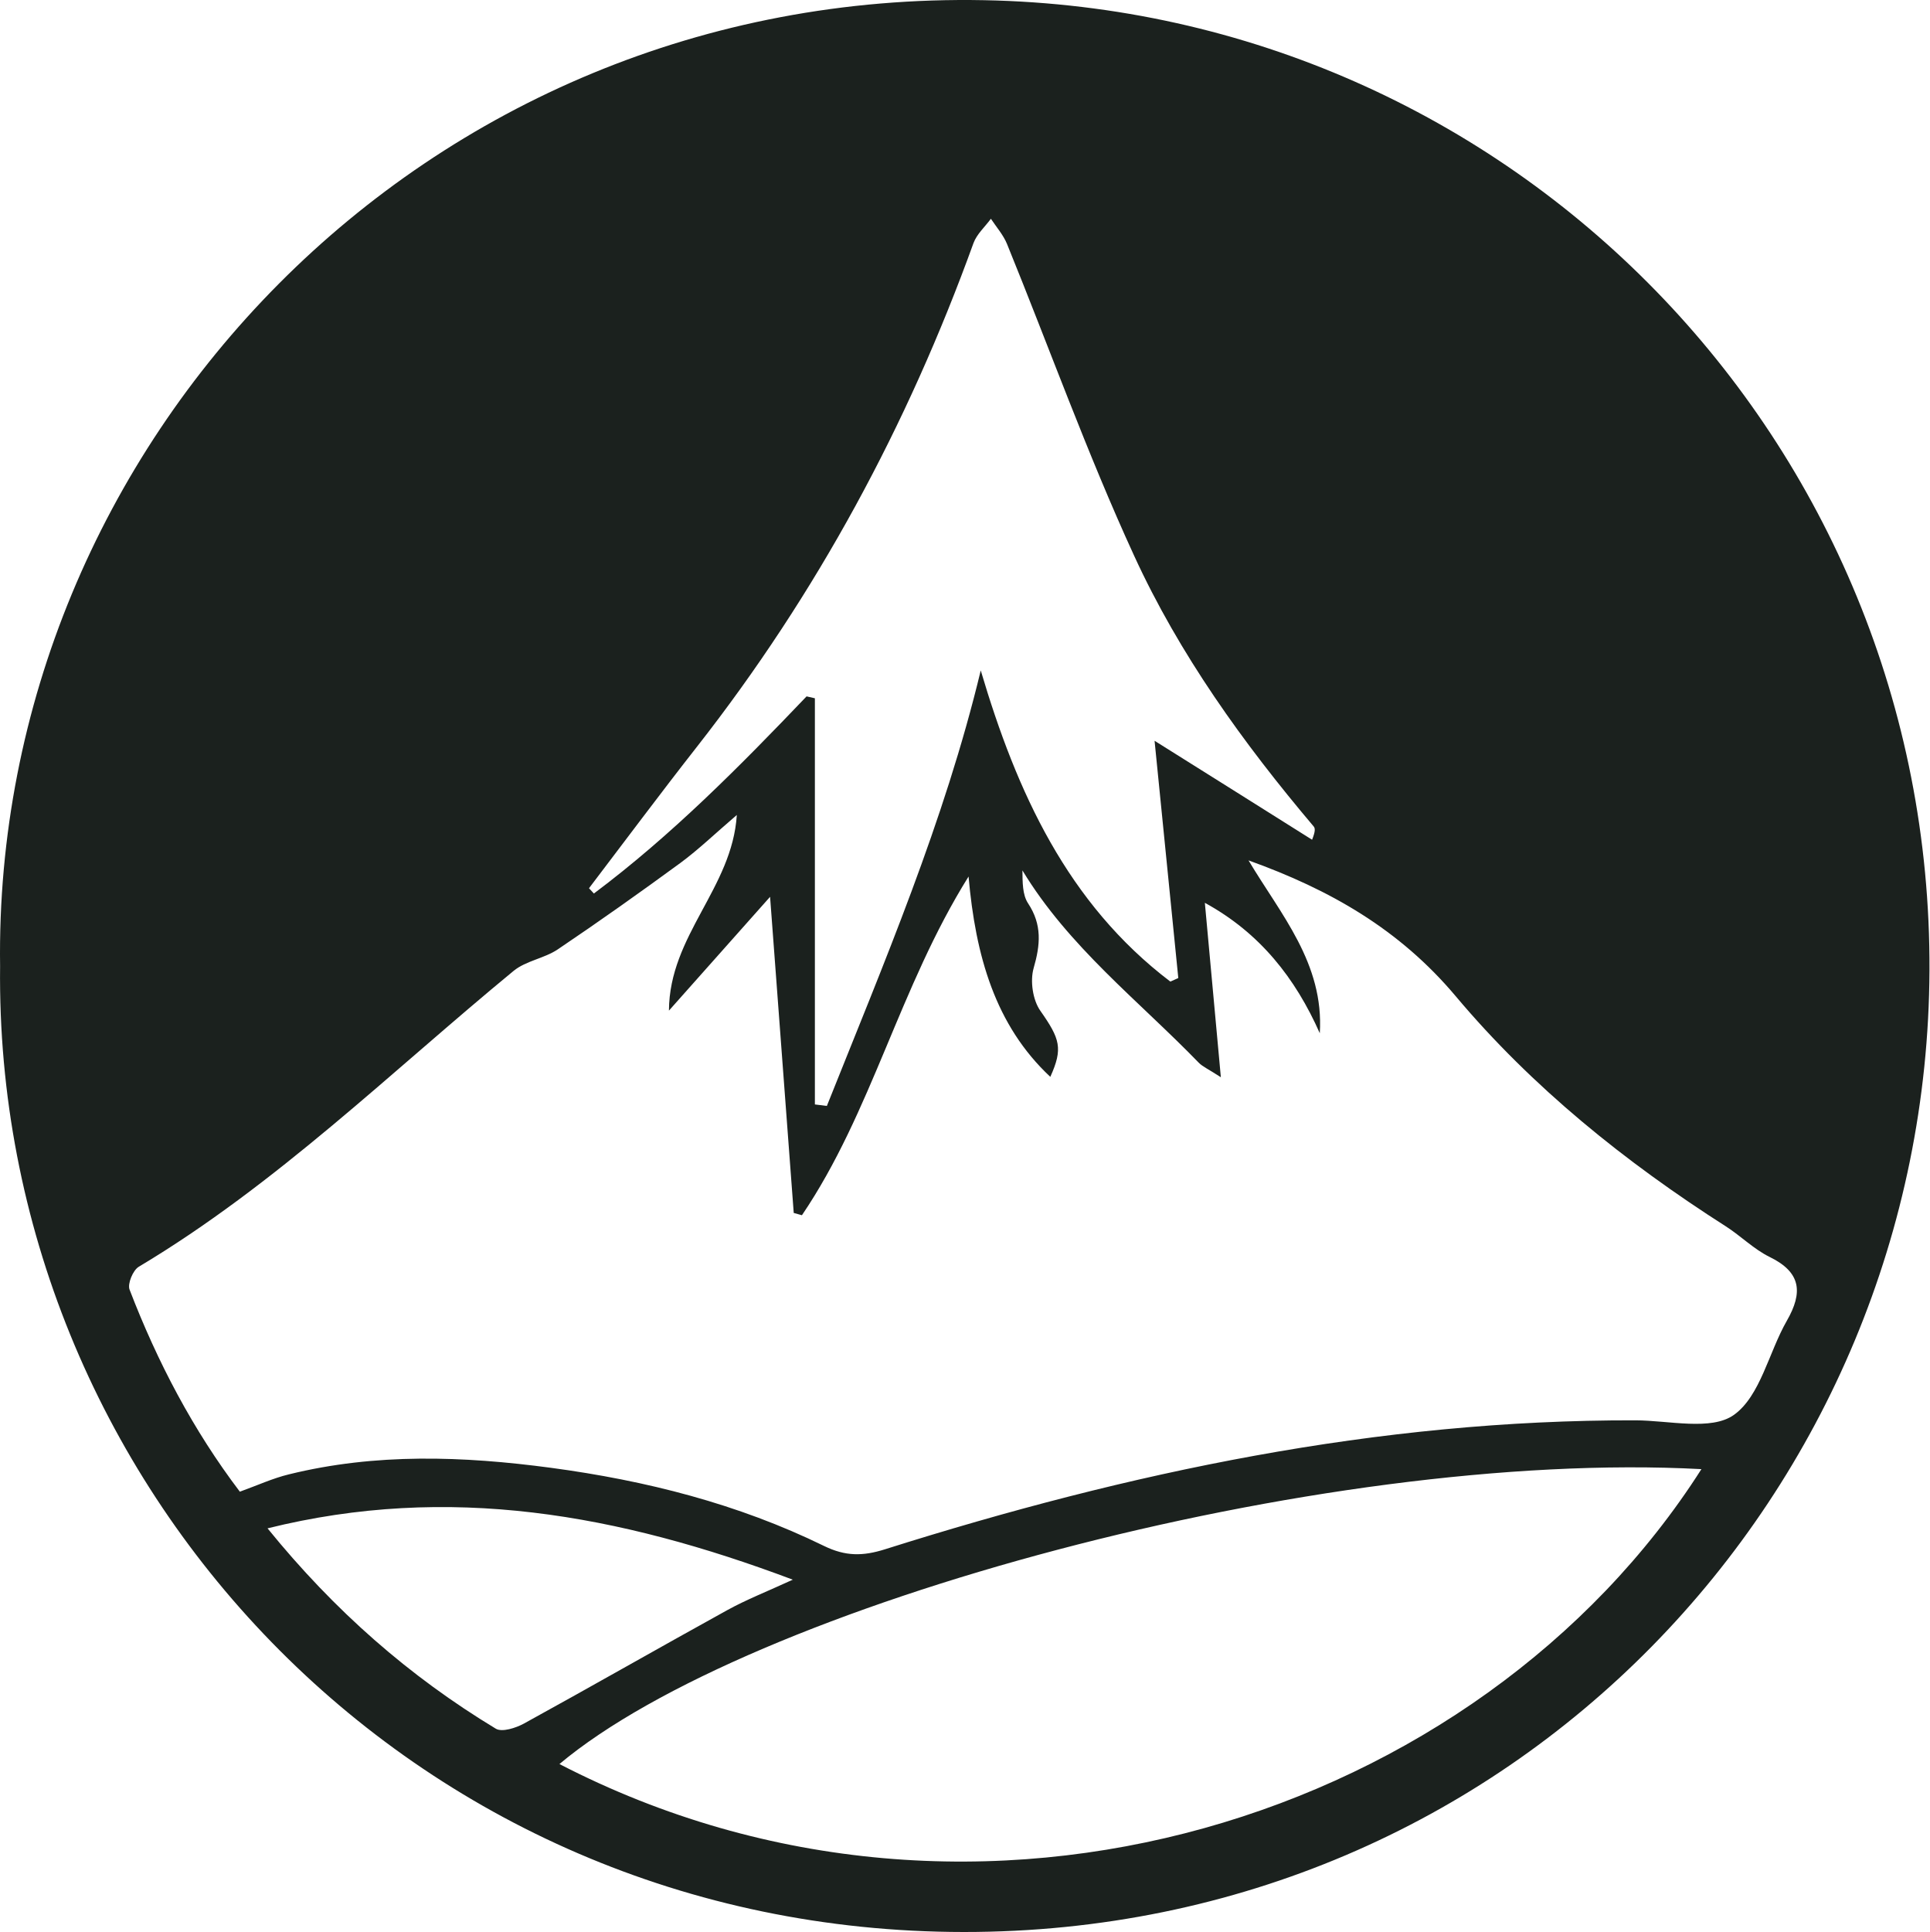
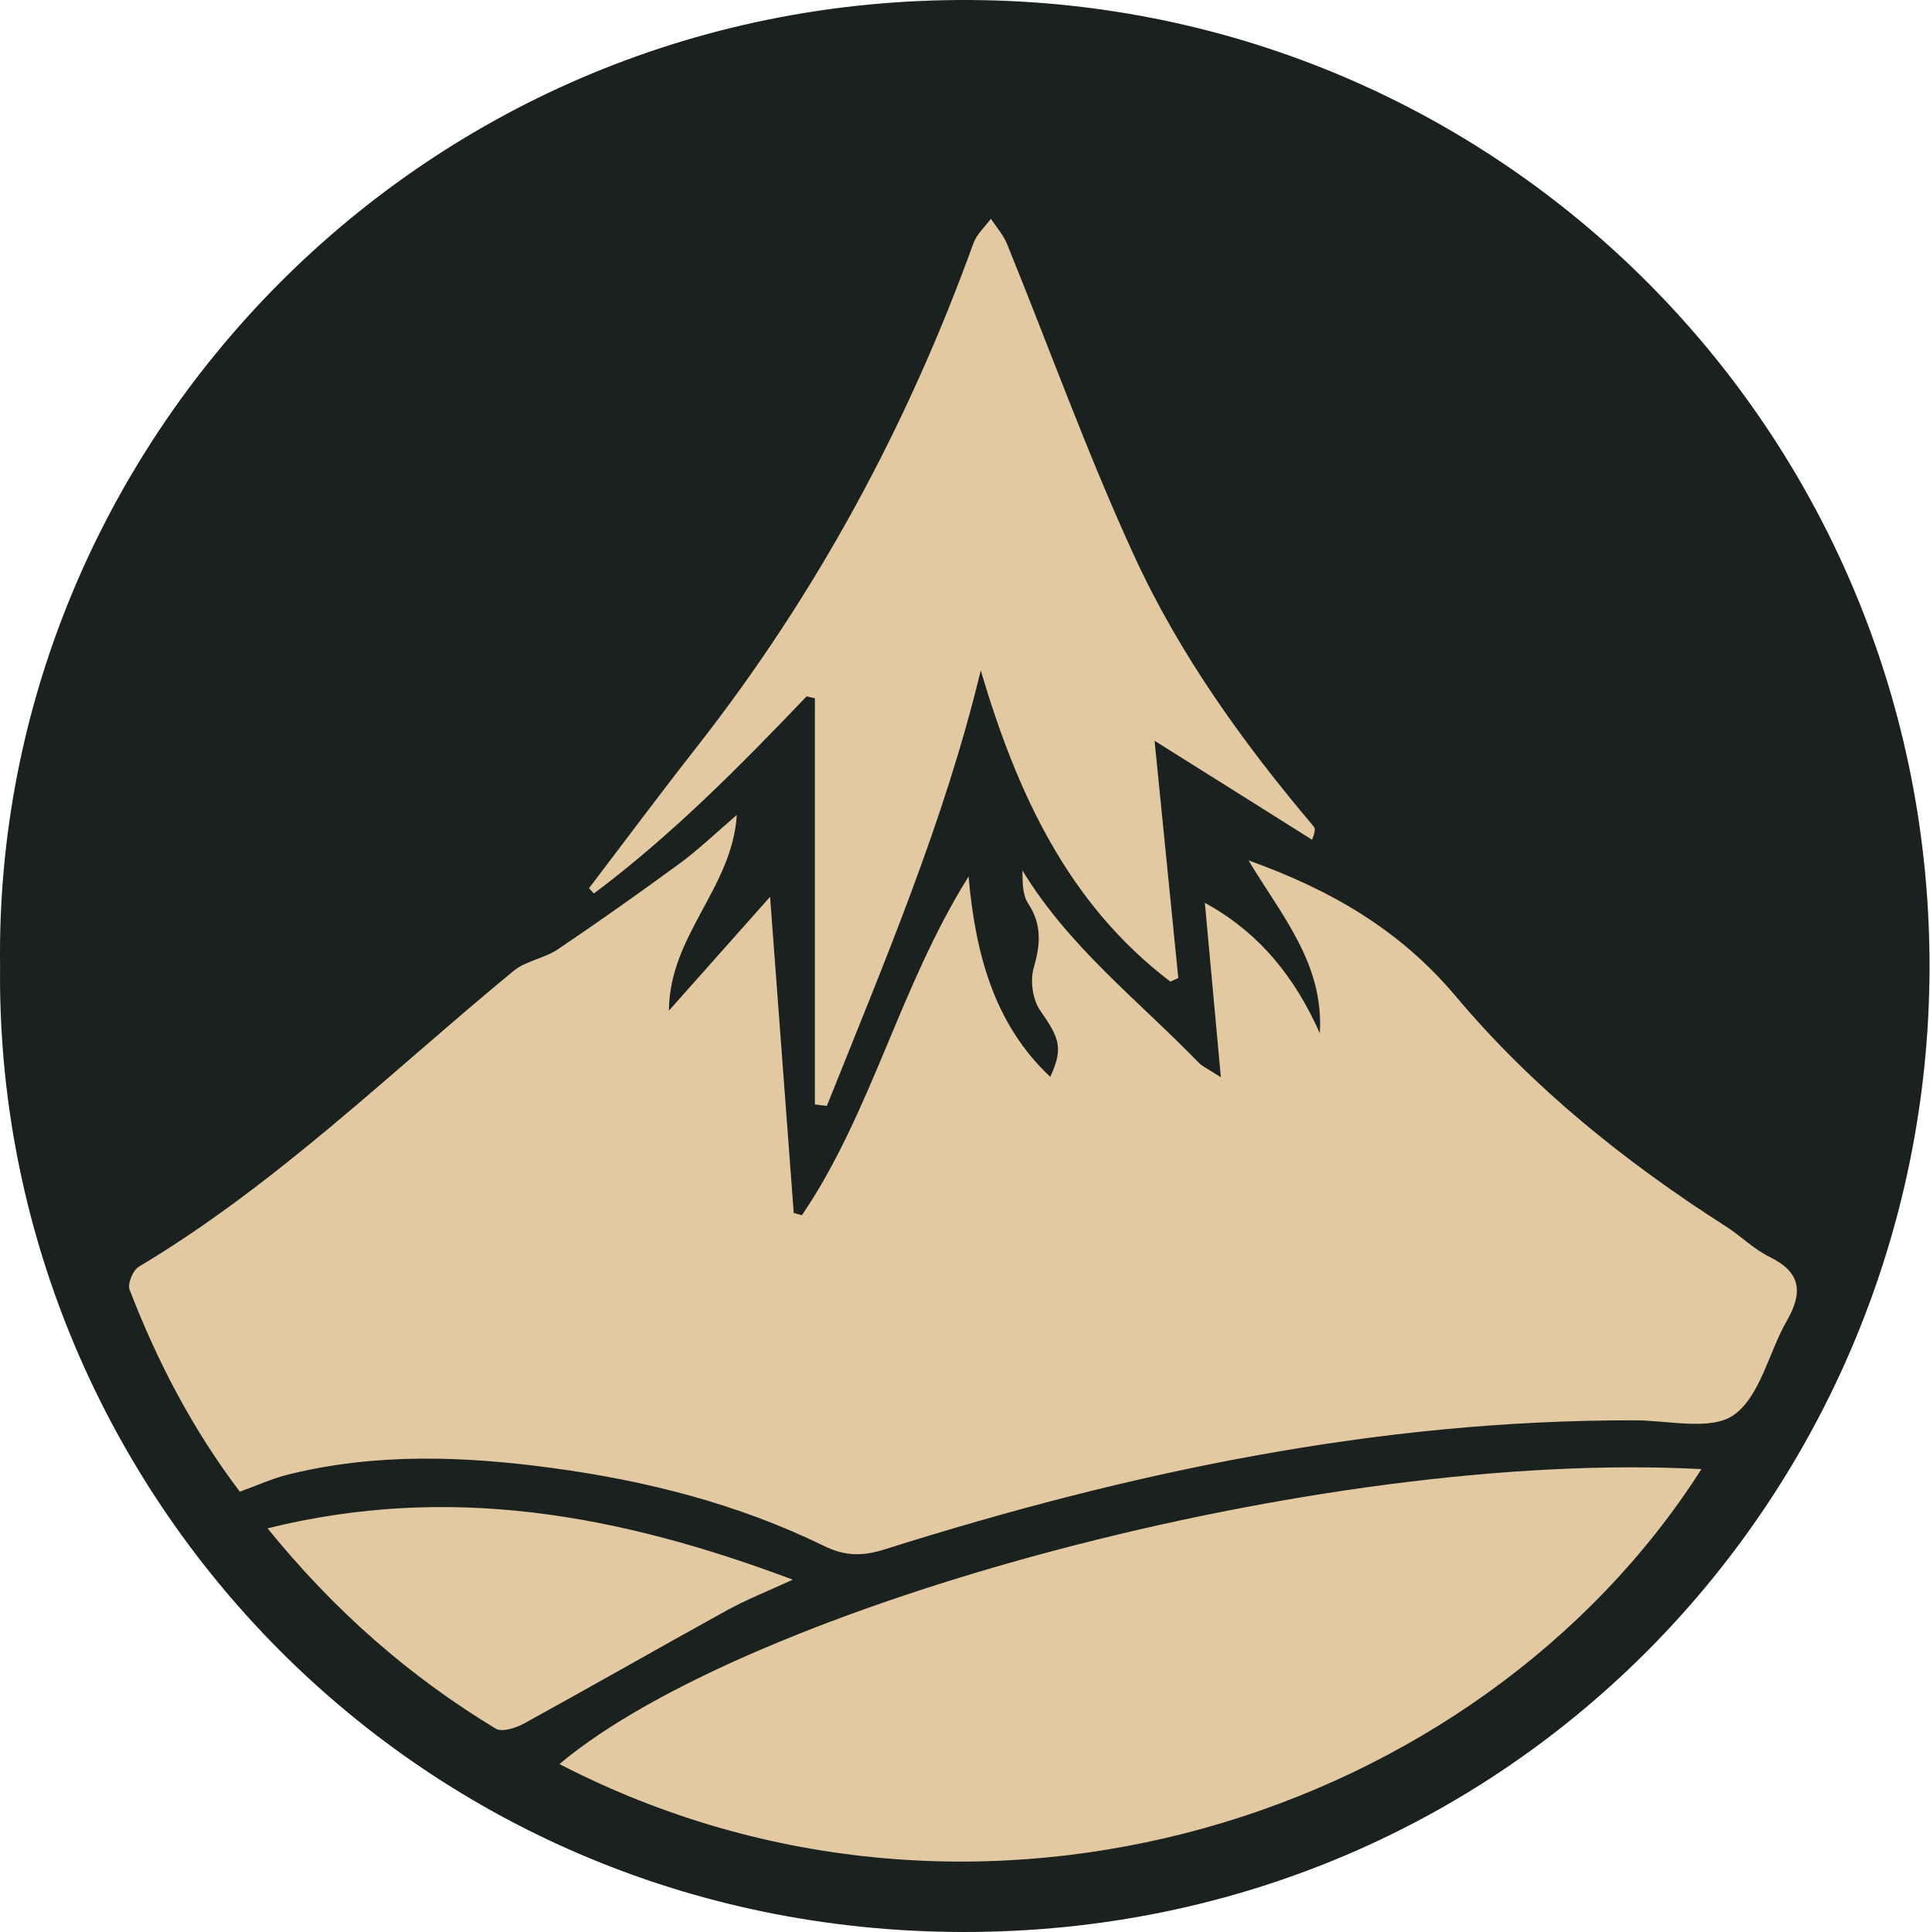
<svg xmlns="http://www.w3.org/2000/svg" viewBox="0 0 1023 1024">
+   <circle cx="511.5" cy="512.0" r="511.5" fill="#e2c9a2" />
  <path fill="rgb(27, 33, 30)" d="M141.834 810.054c35.483 43.716 75.187 78.488 121.033 106.197 3.305 1.964 10.579-0.379 14.879-2.717 36.068-19.81 71.844-40.289 107.912-60.183 10.117-5.559 20.896-9.78 34.646-16.091-92.405-34.73-182.219-51.072-278.47-27.207zM427.576 369.092c1.457 0.332 2.926 0.628 4.431 1.007v215.278c2.085 0.249 4.265 0.545 6.35 0.794 30.217-75.688 62.314-150.749 81.581-230.825 19.141 64.654 46.015 123.5 100.513 164.917 1.422-0.628 2.796-1.253 4.218-1.88-4.3-43.005-8.613-86.011-12.579-125.756 27.374 17.177 55.459 34.772 83.503 52.451 1.836-4.598 1.635-6.102 0.829-7.063-37.364-44.176-71.174-91.151-95.247-143.644-24.784-53.955-44.887-110-67.287-165.001-1.967-4.848-5.639-8.986-8.565-13.416-3.139 4.263-7.475 8.108-9.241 12.914-34.939 96.626-83.127 185.939-146.569 266.893-19.434 24.783-38.199 49.985-57.258 75.019 0.829 0.924 1.718 1.881 2.594 2.801 41.124-30.802 77.234-67.287 112.758-104.484zM902.004 778.672c-202.489-10.825-505.492 72.512-605.42 156.307 221.756 114.681 487.897 28.043 605.42-156.307zM513.492 464.553c-36.736 58.762-51.281 124.837-88.351 179.545-1.469-0.415-2.926-0.794-4.348-1.212-4.135-55.167-8.281-110.376-12.538-167.55-18.097 20.353-34.689 38.993-53.622 60.308 0.237-39.996 33.519-64.822 35.984-103.689-11.657 9.988-20.269 18.305-29.84 25.369-21.398 15.672-43.089 31.053-65.114 45.889-7.108 4.765-16.8 6.018-23.321 11.326-65.197 53.663-125.714 113.218-198.811 156.893-3.057 1.839-6.018 9.027-4.845 12.078 14.753 38.408 33.727 74.518 58.468 107.117 9.489-3.427 17.554-7.147 26.037-9.194 45.973-11.326 92.281-9.696 138.88-3.469 50.403 6.771 99.051 19.058 144.773 41.417 11.373 5.559 20.562 5.474 32.264 1.797 129.477-40.916 261.293-68.708 397.873-68.374 17.805 0.042 40.206 5.684 52.243-2.884 14.042-10.031 18.43-33.1 28.043-49.86 8.648-15.046 7.606-25.703-9.11-33.853-8.352-4.095-15.213-11.076-23.153-16.174-53.371-34.062-102.729-73.765-143.31-122.079-29.84-35.441-66.576-56.421-109.792-71.926 17.010 28.587 40.122 54.54 37.781 91.611-12.956-29.214-31.72-53.161-60.935-69.126 2.76 29.673 5.438 59.388 8.482 92.447-6.599-4.305-9.608-5.559-11.705-7.69-31.971-32.975-68.959-61.436-93.491-101.934 0.083 6.185-0.043 12.872 3.009 17.47 7.475 11.326 6.516 21.942 2.926 34.354-1.919 6.771-0.474 16.885 3.59 22.61 10.402 14.837 12.078 19.894 5.26 34.981-29.213-27.291-39.662-64.195-43.34-106.197zM0.049 512.072c-3.85-276.004 223.97-517.779 521.748-511.969 279.807 5.392 502.316 233.709 501.104 514.226-1.208 275.962-220.837 509.838-511.97 509.671-294.184-0.166-514.017-238.766-510.882-511.928z" />
</svg>
